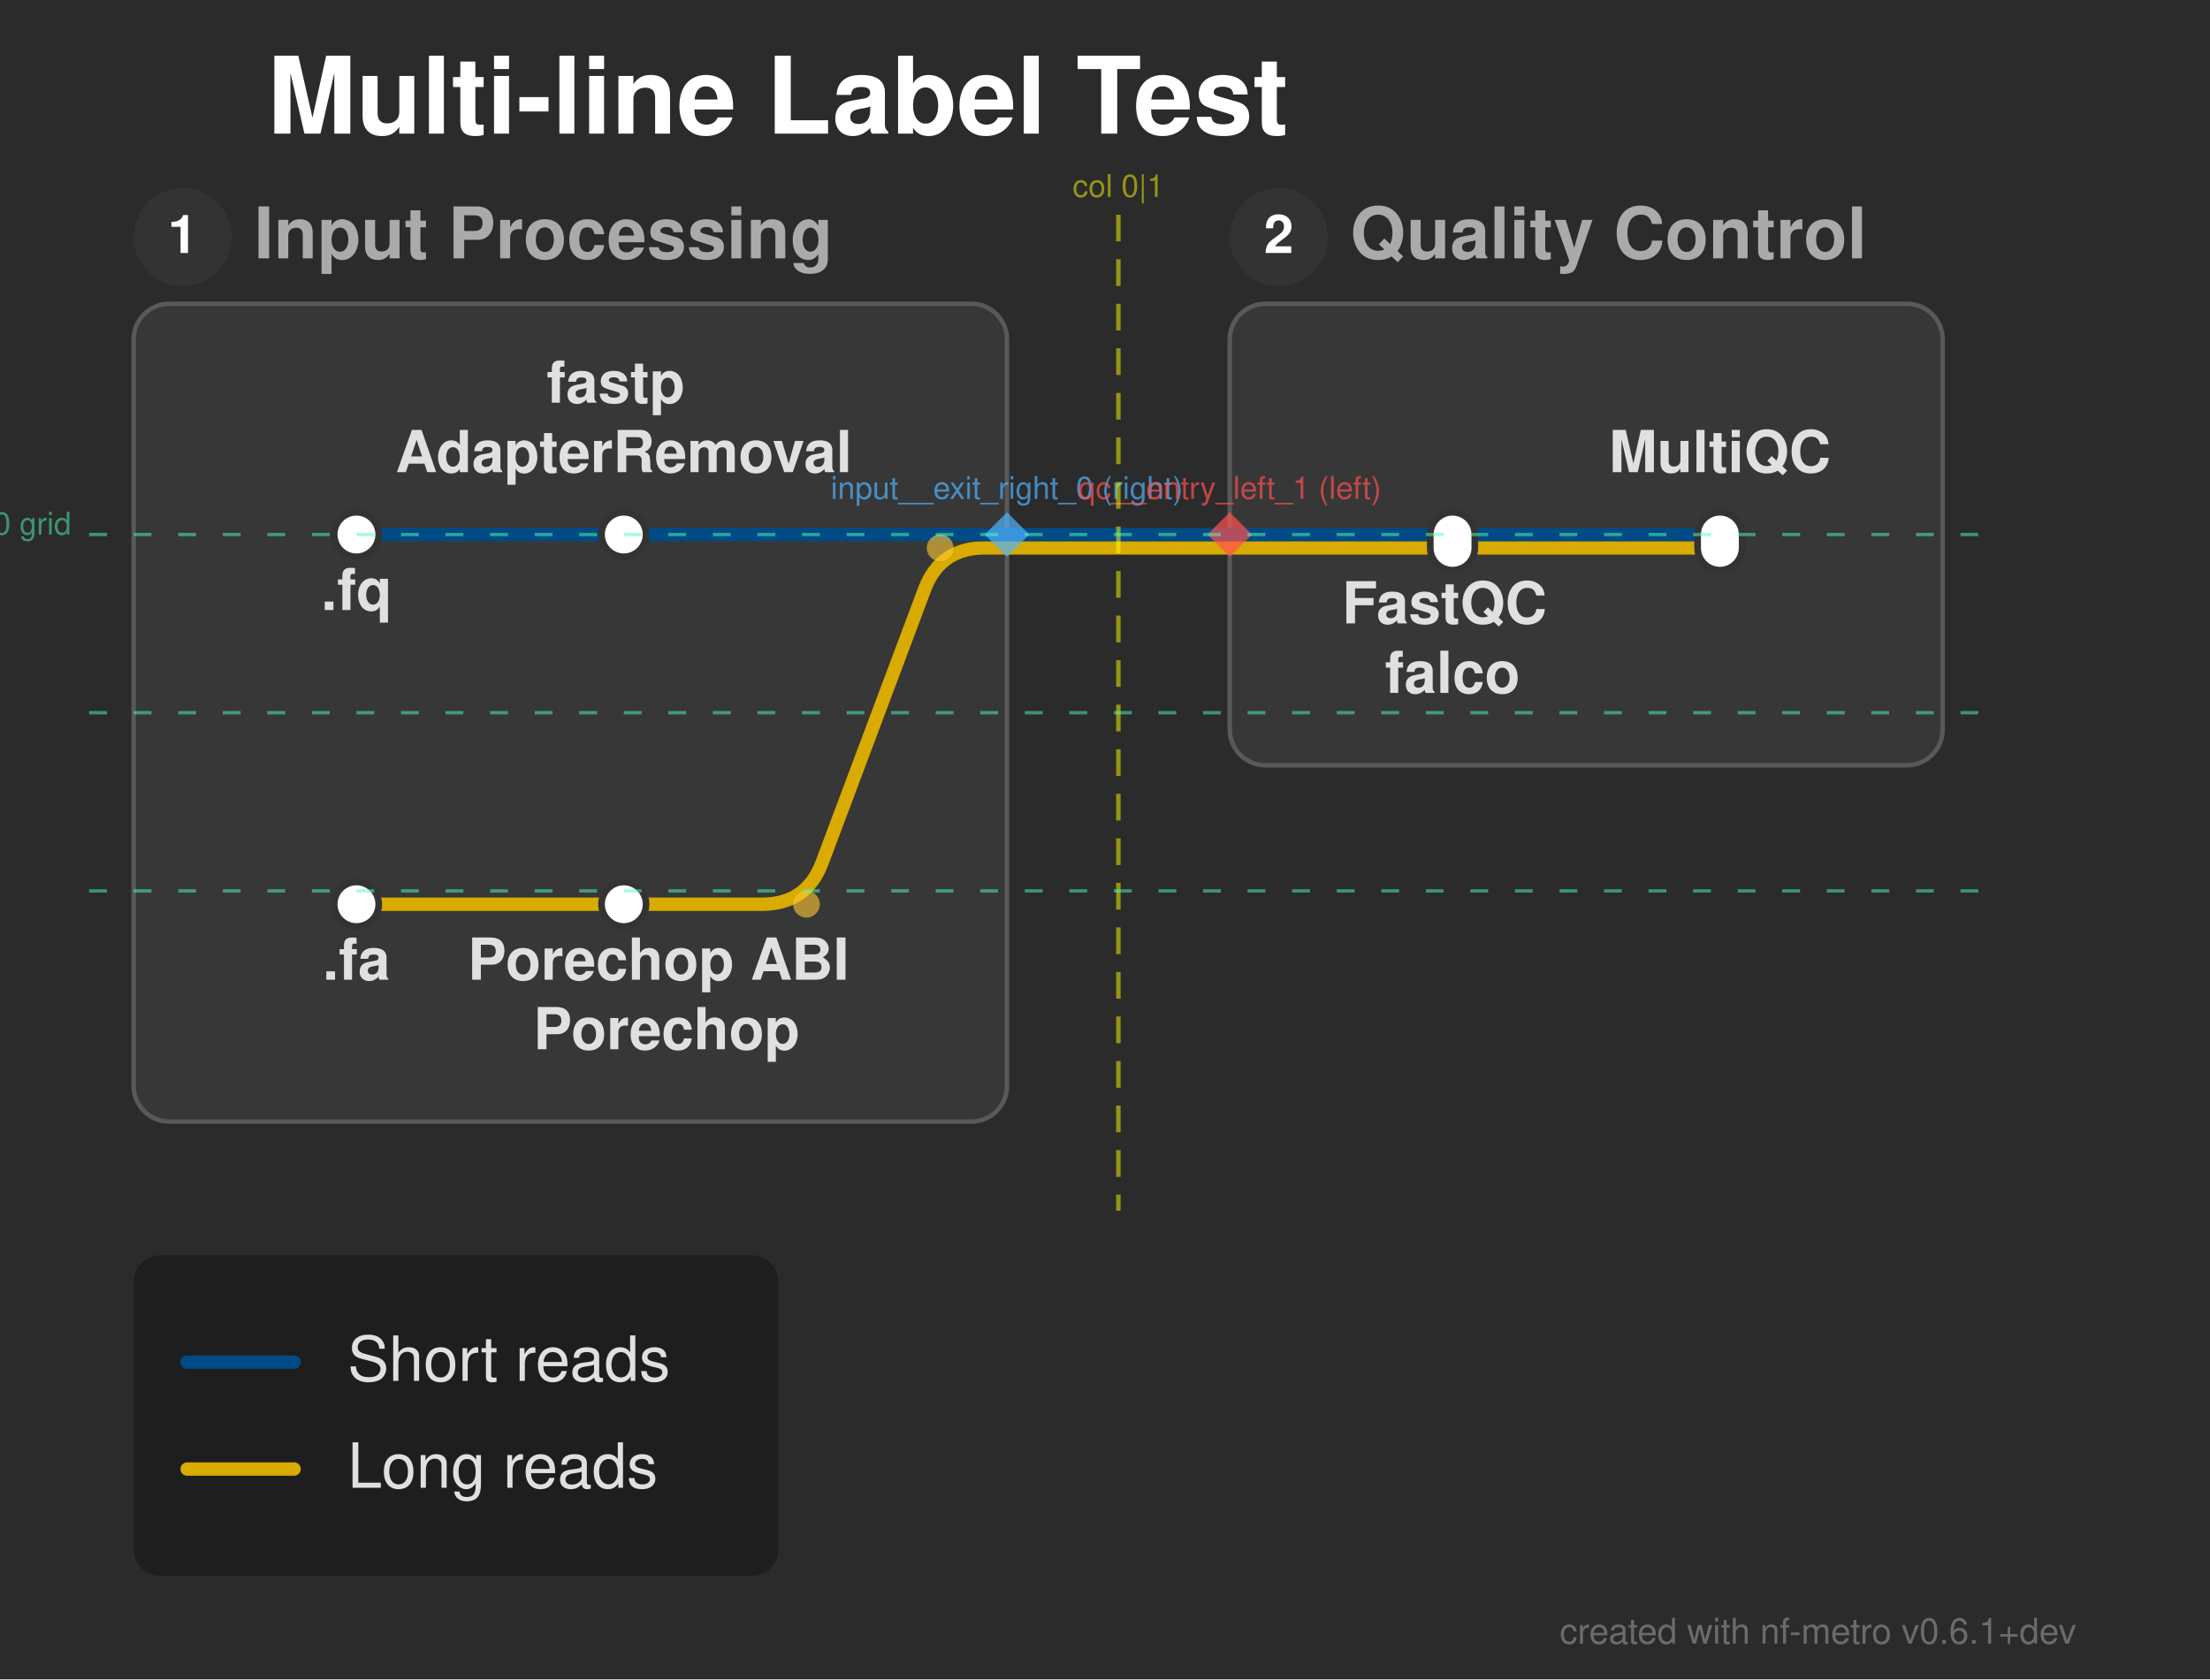
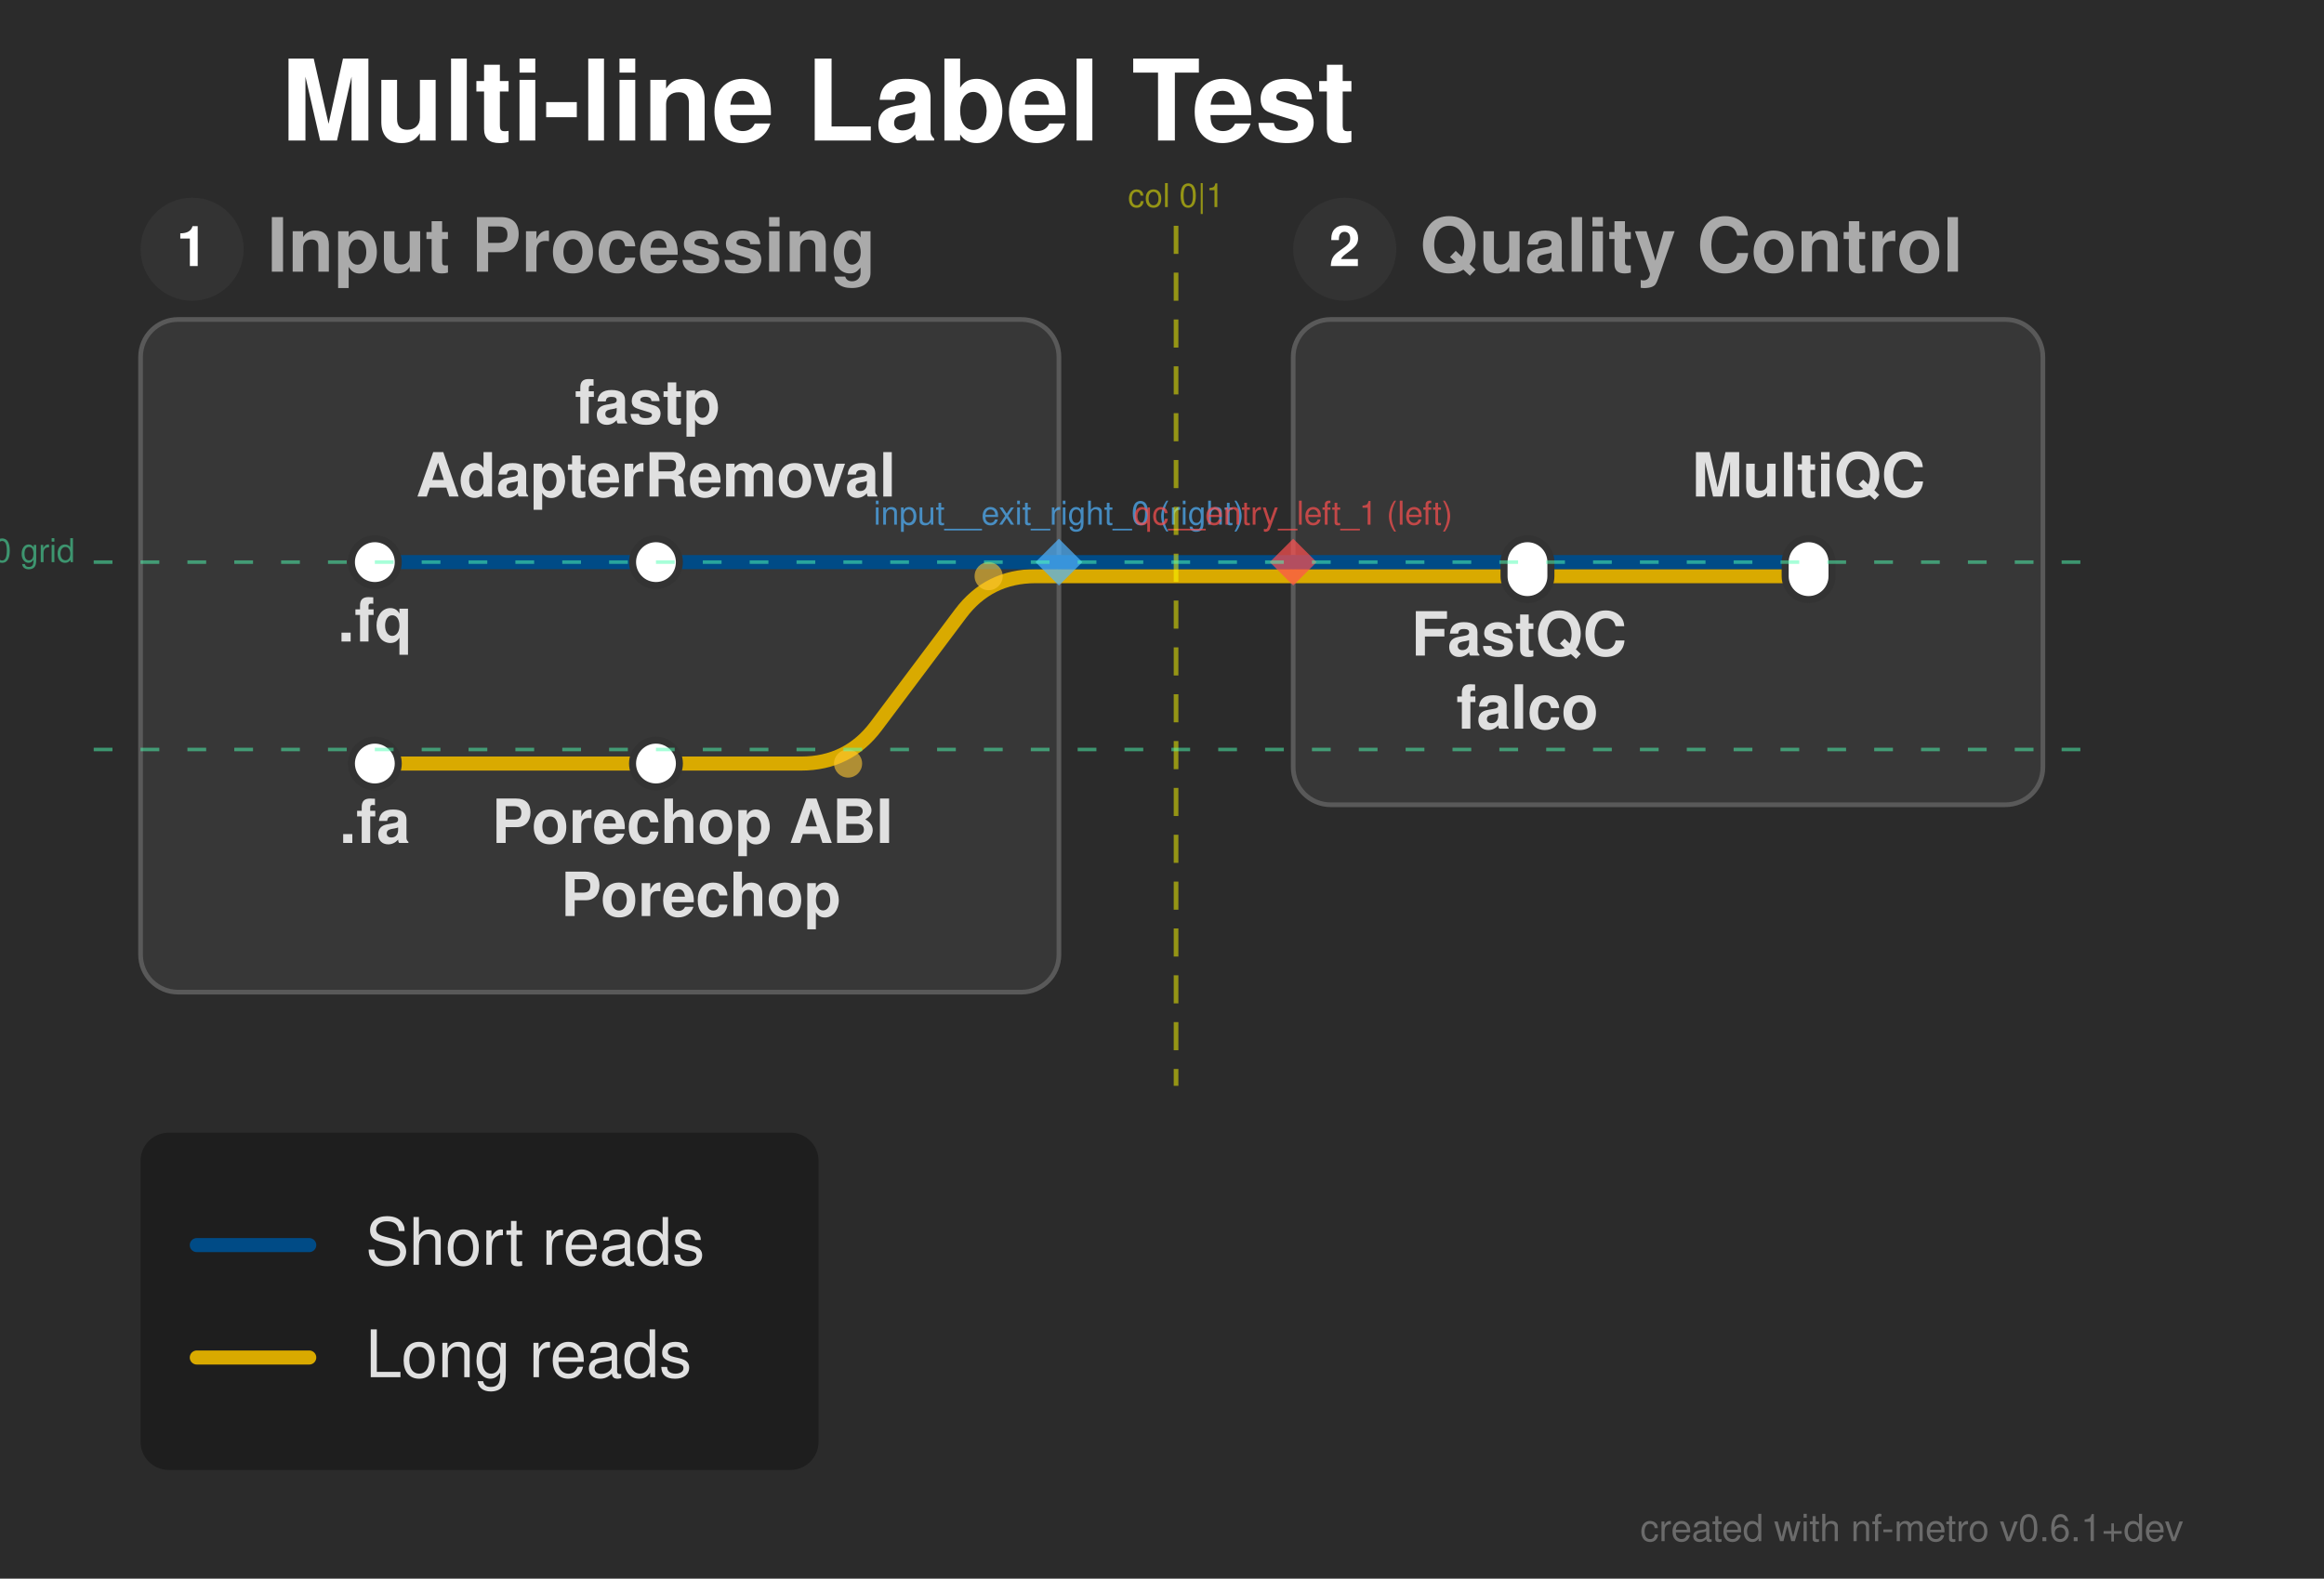
- <svg xmlns="http://www.w3.org/2000/svg" width="496" height="377" viewBox="0 0 496 377">
+ <svg xmlns="http://www.w3.org/2000/svg" width="496" height="337" viewBox="0 0 496 337">
  <defs>
</defs>
-   <rect x="0" y="0" width="496" height="377" fill="#2b2b2b" />
+   <rect x="0" y="0" width="496" height="337" fill="#2b2b2b" />
  <text x="60.0" y="30.0" font-size="24.0" fill="#ffffff" font-family="'Helvetica Neue', Helvetica, Arial, sans-serif" font-weight="bold" class="nf-metro-title">Multi-line Label Test</text>
-   <rect x="30.0" y="68.2" width="196.0" height="183.6" rx="8" ry="8" fill="#373737" stroke="#595959" stroke-width="1.0" />
+   <rect x="30.0" y="68.2" width="196.0" height="143.6" rx="8" ry="8" fill="#373737" stroke="#595959" stroke-width="1.0" />
  <circle cx="41.0" cy="53.2" r="11" fill="#333333" class="nf-metro-section-num-circle" />
  <text x="41.0" y="53.2" font-size="12" fill="#ffffff" font-family="'Helvetica Neue', Helvetica, Arial, sans-serif" font-weight="bold" text-anchor="middle" dy="0.3em">1</text>
  <text x="57.0" y="53.2" font-size="16.0" fill="#aaaaaa" font-family="'Helvetica Neue', Helvetica, Arial, sans-serif" font-weight="bold" dy="0.3em" class="nf-metro-section-label">Input Processing</text>
  <rect x="276.0" y="68.2" width="160.0" height="103.6" rx="8" ry="8" fill="#373737" stroke="#595959" stroke-width="1.0" />
  <circle cx="287.0" cy="53.2" r="11" fill="#333333" class="nf-metro-section-num-circle" />
  <text x="287.0" y="53.2" font-size="12" fill="#ffffff" font-family="'Helvetica Neue', Helvetica, Arial, sans-serif" font-weight="bold" text-anchor="middle" dy="0.3em">2</text>
  <text x="303.0" y="53.2" font-size="16.0" fill="#aaaaaa" font-family="'Helvetica Neue', Helvetica, Arial, sans-serif" font-weight="bold" dy="0.3em" class="nf-metro-section-label">Quality Control</text>
-   <path d="M80.0,203.0 L140.0,203.0" stroke="#d9aa00" stroke-width="3.0" stroke-linecap="round" />
-   <path d="M140.0,203.0 L171.0,203.0 Q181.0,203.0,184.511,193.637 L207.489,132.363 Q211.0,123.0,221.0,123.0 L226.0,123.0" stroke="#d9aa00" stroke-width="3.0" fill="none" stroke-linecap="round" stroke-linejoin="round" />
+   <path d="M80.0,163.0 L140.0,163.0" stroke="#d9aa00" stroke-width="3.0" stroke-linecap="round" />
+   <path d="M140.0,163.0 L171.0,163.0 Q181.0,163.0,187.0,155.0 L205.0,131.0 Q211.0,123.0,221.0,123.0 L226.0,123.0" stroke="#d9aa00" stroke-width="3.0" fill="none" stroke-linecap="round" stroke-linejoin="round" />
  <path d="M326.0,123.0 L386.0,123.0" stroke="#d9aa00" stroke-width="3.0" stroke-linecap="round" />
  <path d="M276.0,123.0 L326.0,123.0" stroke="#d9aa00" stroke-width="3.0" stroke-linecap="round" />
  <path d="M226.0,123.0 L276.0,123.0" stroke="#d9aa00" stroke-width="3.0" stroke-linecap="round" />
  <path d="M80.0,120.0 L140.0,120.0" stroke="#004b86" stroke-width="3.0" stroke-linecap="round" />
  <path d="M326.0,120.0 L386.0,120.0" stroke="#004b86" stroke-width="3.0" stroke-linecap="round" />
  <path d="M140.0,120.0 L226.0,120.0" stroke="#004b86" stroke-width="3.0" stroke-linecap="round" />
  <path d="M276.0,120.0 L326.0,120.0" stroke="#004b86" stroke-width="3.0" stroke-linecap="round" />
  <path d="M226.0,120.0 L276.0,120.0" stroke="#004b86" stroke-width="3.0" stroke-linecap="round" />
  <rect x="75.0" y="115.0" width="10.0" height="10.0" rx="5.0" ry="5.0" fill="#ffffff" stroke="#333333" stroke-width="1.5" />
-   <rect x="75.0" y="198.0" width="10.0" height="10.0" rx="5.0" ry="5.0" fill="#ffffff" stroke="#333333" stroke-width="1.5" />
+   <rect x="75.0" y="158.0" width="10.0" height="10.0" rx="5.0" ry="5.0" fill="#ffffff" stroke="#333333" stroke-width="1.5" />
  <rect x="135.0" y="115.0" width="10.0" height="10.0" rx="5.0" ry="5.0" fill="#ffffff" stroke="#333333" stroke-width="1.5" />
-   <rect x="135.0" y="198.0" width="10.0" height="10.0" rx="5.0" ry="5.0" fill="#ffffff" stroke="#333333" stroke-width="1.5" />
+   <rect x="135.0" y="158.0" width="10.0" height="10.0" rx="5.0" ry="5.0" fill="#ffffff" stroke="#333333" stroke-width="1.5" />
  <rect x="321.0" y="115.0" width="10.0" height="13.0" rx="5.0" ry="5.0" fill="#ffffff" stroke="#333333" stroke-width="1.5" />
  <rect x="381.0" y="115.0" width="10.0" height="13.0" rx="5.0" ry="5.0" fill="#ffffff" stroke="#333333" stroke-width="1.5" />
  <text x="80.0" y="131.0" font-size="13.0" fill="#e0e0e0" font-family="'Helvetica Neue', Helvetica, Arial, sans-serif" font-weight="bold" text-anchor="middle" dominant-baseline="hanging">.fq</text>
  <text x="326.0" y="134.0" font-size="13.0" fill="#e0e0e0" font-family="'Helvetica Neue', Helvetica, Arial, sans-serif" font-weight="bold" text-anchor="middle" dominant-baseline="hanging">
    <tspan x="326.0" dy="0em">FastQC</tspan>
    <tspan x="326.0" dy="1.2em">falco</tspan>
  </text>
-   <text x="80.0" y="214.0" font-size="13.0" fill="#e0e0e0" font-family="'Helvetica Neue', Helvetica, Arial, sans-serif" font-weight="bold" text-anchor="middle" dominant-baseline="hanging">.fa</text>
+   <text x="80.0" y="174.0" font-size="13.0" fill="#e0e0e0" font-family="'Helvetica Neue', Helvetica, Arial, sans-serif" font-weight="bold" text-anchor="middle" dominant-baseline="hanging">.fa</text>
  <text x="140.0" y="90.4" font-size="13.0" fill="#e0e0e0" font-family="'Helvetica Neue', Helvetica, Arial, sans-serif" font-weight="bold" text-anchor="middle" dominant-baseline="auto">
    <tspan x="140.0" dy="0em">fastp</tspan>
    <tspan x="140.0" dy="1.2em">AdapterRemoval</tspan>
  </text>
  <text x="386.0" y="106.0" font-size="13.0" fill="#e0e0e0" font-family="'Helvetica Neue', Helvetica, Arial, sans-serif" font-weight="bold" text-anchor="middle" dominant-baseline="auto">MultiQC</text>
-   <text x="149.6" y="214.0" font-size="13.0" fill="#e0e0e0" font-family="'Helvetica Neue', Helvetica, Arial, sans-serif" font-weight="bold" text-anchor="middle" dominant-baseline="hanging">
+   <text x="149.6" y="174.0" font-size="13.0" fill="#e0e0e0" font-family="'Helvetica Neue', Helvetica, Arial, sans-serif" font-weight="bold" text-anchor="middle" dominant-baseline="hanging">
    <tspan x="149.6" dy="0em">Porechop ABI</tspan>
    <tspan x="149.6" dy="1.2em">Porechop</tspan>
  </text>
-   <circle cx="181.0" cy="203.0" r="3.0" fill="rgba(255, 200, 50, 0.6)" />
+   <circle cx="181.0" cy="163.0" r="3.0" fill="rgba(255, 200, 50, 0.6)" />
  <circle cx="211.0" cy="123.0" r="3.0" fill="rgba(255, 200, 50, 0.6)" />
  <path d="M226.0,115.0 L231.0,120.0 L226.0,125.0 L221.0,120.0 Z" fill="rgba(80, 180, 255, 0.7)" stroke="none" />
  <text x="226.0" y="112.0" font-size="7" fill="rgba(80, 180, 255, 0.7)" font-family="'Helvetica Neue', Helvetica, Arial, sans-serif" text-anchor="middle" dominant-baseline="auto">input__exit_right_0 (right)</text>
  <path d="M276.0,115.0 L281.0,120.0 L276.0,125.0 L271.0,120.0 Z" fill="rgba(255, 80, 80, 0.7)" stroke="none" />
  <text x="276.0" y="112.0" font-size="7" fill="rgba(255, 80, 80, 0.7)" font-family="'Helvetica Neue', Helvetica, Arial, sans-serif" text-anchor="middle" dominant-baseline="auto">qc__entry_left_1 (left)</text>
-   <path d="M251.0,48.2 L251.0,271.8" stroke="rgba(255, 255, 0, 0.5)" stroke-width="1" stroke-dasharray="6,4" />
+   <path d="M251.0,48.2 L251.0,231.8" stroke="rgba(255, 255, 0, 0.5)" stroke-width="1" stroke-dasharray="6,4" />
  <text x="251.0" y="44.2" font-size="7" fill="rgba(255, 255, 0, 0.5)" font-family="'Helvetica Neue', Helvetica, Arial, sans-serif" text-anchor="middle">col 0|1</text>
  <path d="M20.0,120.0 L446.0,120.0" stroke="rgba(80, 255, 180, 0.5)" stroke-width="0.75" stroke-dasharray="4,6" />
  <text x="16.0" y="120.0" font-size="7" fill="rgba(80, 255, 180, 0.5)" font-family="'Helvetica Neue', Helvetica, Arial, sans-serif" text-anchor="end">row 0 grid</text>
  <path d="M20.0,160.0 L446.0,160.0" stroke="rgba(80, 255, 180, 0.5)" stroke-width="0.75" stroke-dasharray="4,6" />
-   <path d="M20.0,200.0 L446.0,200.0" stroke="rgba(80, 255, 180, 0.5)" stroke-width="0.75" stroke-dasharray="4,6" />
-   <rect x="30.0" y="281.8" width="144.7" height="72.0" rx="6" ry="6" fill="rgba(0, 0, 0, 0.3)" />
-   <path d="M42.0,305.8 L66.0,305.8" stroke="#004b86" stroke-width="3.0" stroke-linecap="round" />
-   <text x="78.0" y="305.8" font-size="14.0" fill="#e0e0e0" font-family="'Helvetica Neue', Helvetica, Arial, sans-serif" dy="0.3em">Short reads</text>
-   <path d="M42.0,329.8 L66.0,329.8" stroke="#d9aa00" stroke-width="3.0" stroke-linecap="round" />
-   <text x="78.0" y="329.8" font-size="14.0" fill="#e0e0e0" font-family="'Helvetica Neue', Helvetica, Arial, sans-serif" dy="0.3em">Long reads</text>
-   <text x="466.0" y="369.0" font-size="8" fill="rgba(150, 150, 150, 0.6)" font-family="'Helvetica Neue', Helvetica, Arial, sans-serif" text-anchor="end">created with nf-metro v0.6.1+dev</text>
+   <rect x="30.0" y="241.8" width="144.7" height="72.0" rx="6" ry="6" fill="rgba(0, 0, 0, 0.3)" />
+   <path d="M42.0,265.8 L66.0,265.8" stroke="#004b86" stroke-width="3.0" stroke-linecap="round" />
+   <text x="78.0" y="265.8" font-size="14.0" fill="#e0e0e0" font-family="'Helvetica Neue', Helvetica, Arial, sans-serif" dy="0.3em">Short reads</text>
+   <path d="M42.0,289.8 L66.0,289.8" stroke="#d9aa00" stroke-width="3.0" stroke-linecap="round" />
+   <text x="78.0" y="289.8" font-size="14.0" fill="#e0e0e0" font-family="'Helvetica Neue', Helvetica, Arial, sans-serif" dy="0.3em">Long reads</text>
+   <text x="466.0" y="329.0" font-size="8" fill="rgba(150, 150, 150, 0.6)" font-family="'Helvetica Neue', Helvetica, Arial, sans-serif" text-anchor="end">created with nf-metro v0.6.1+dev</text>
</svg>
